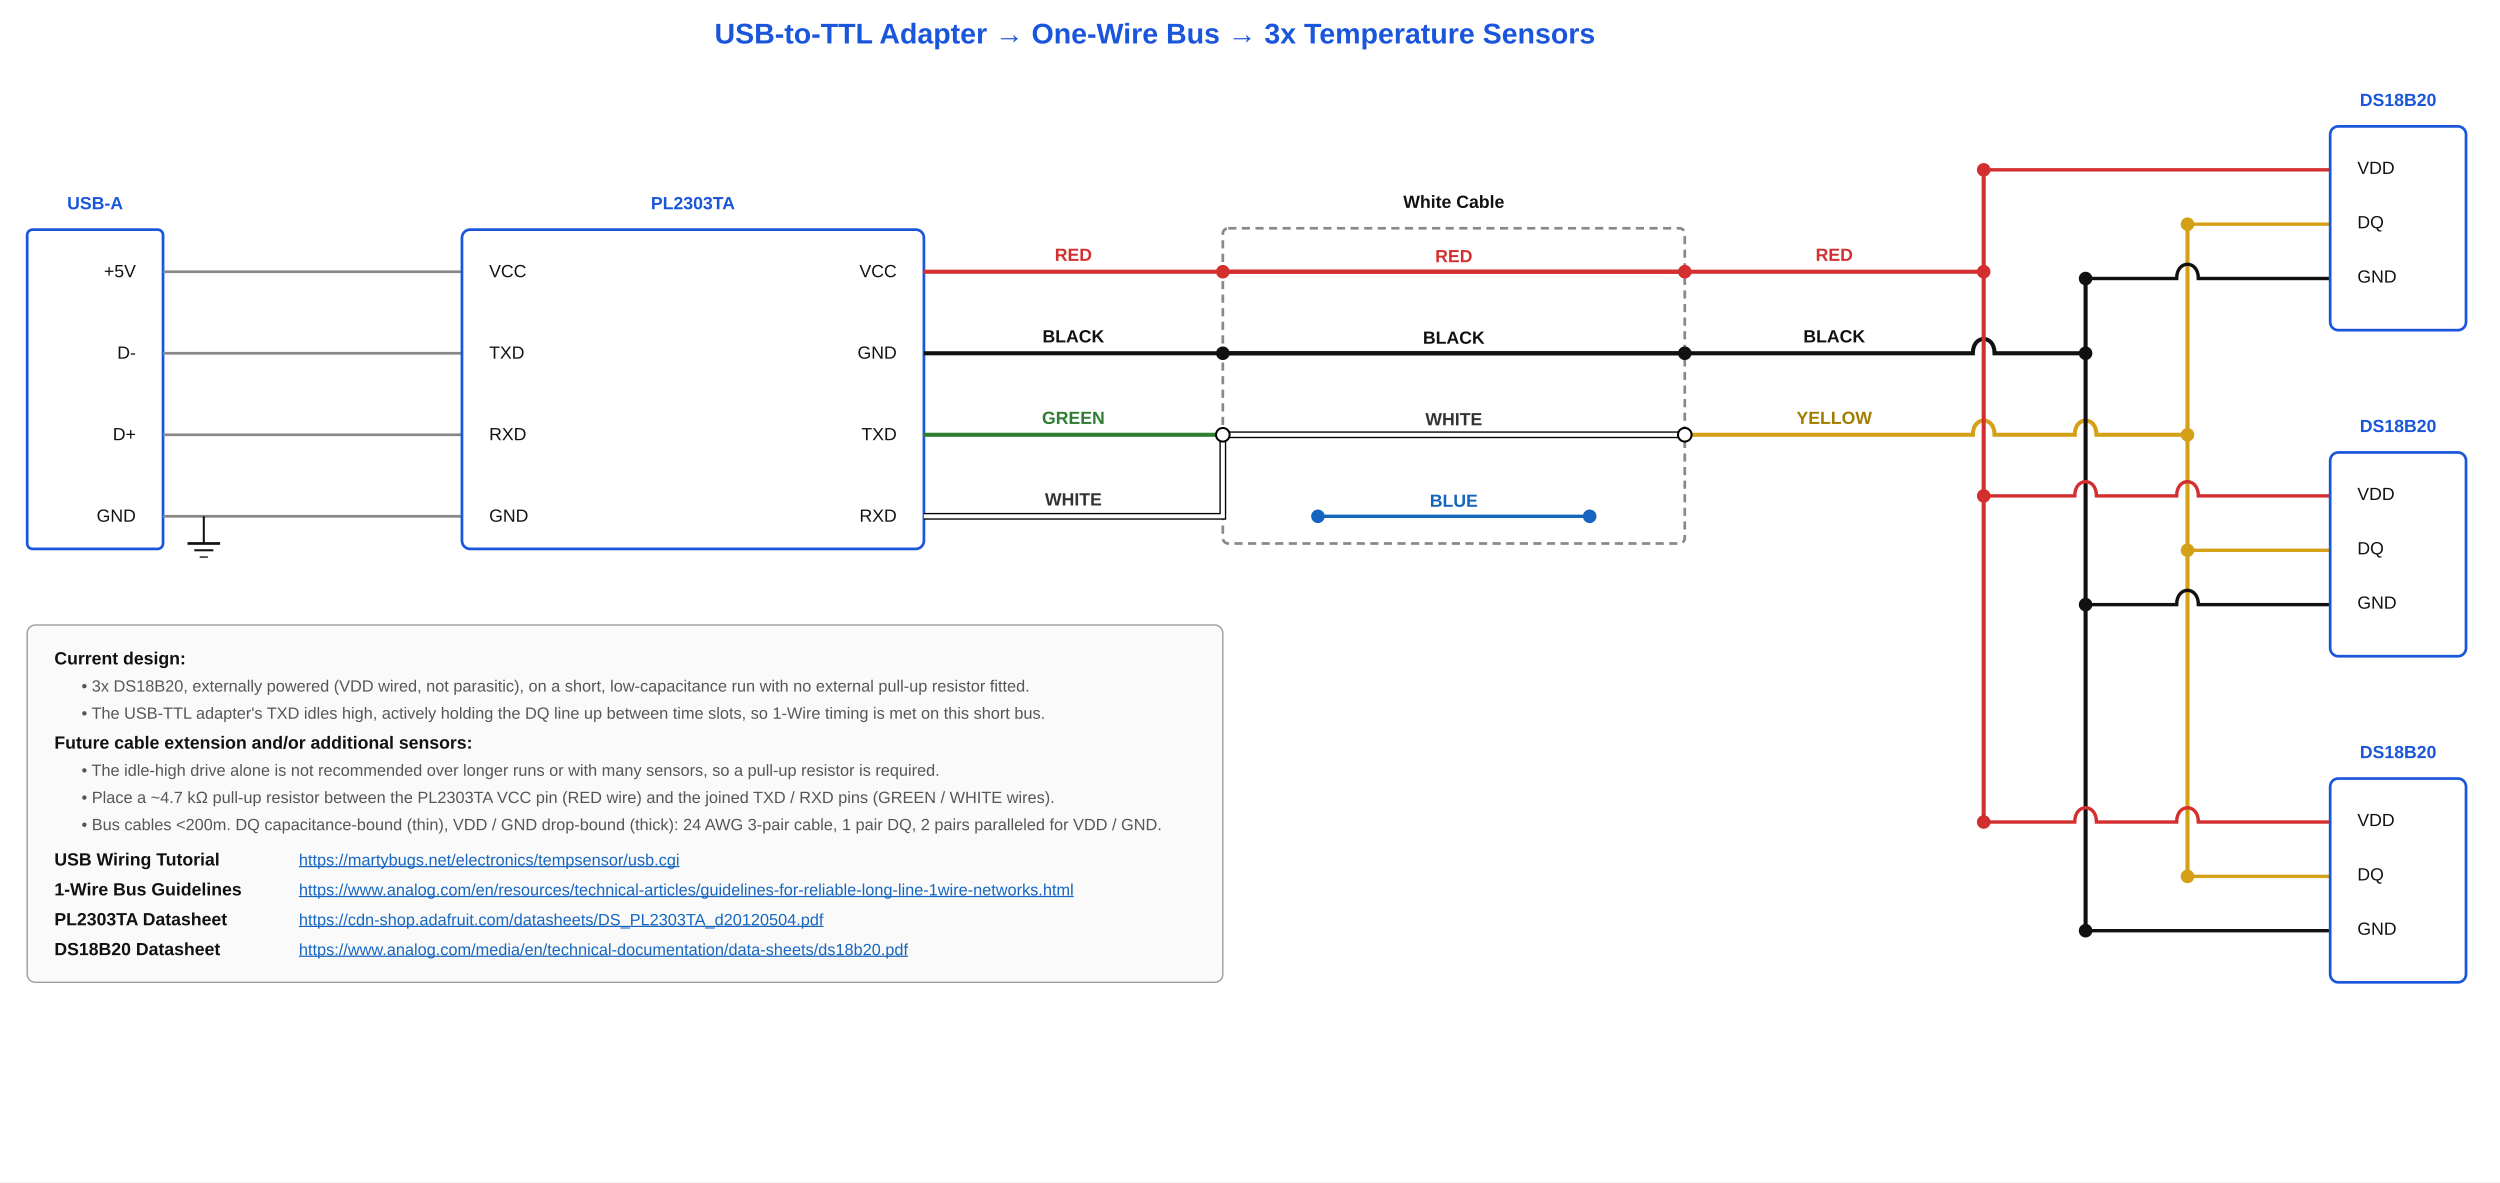
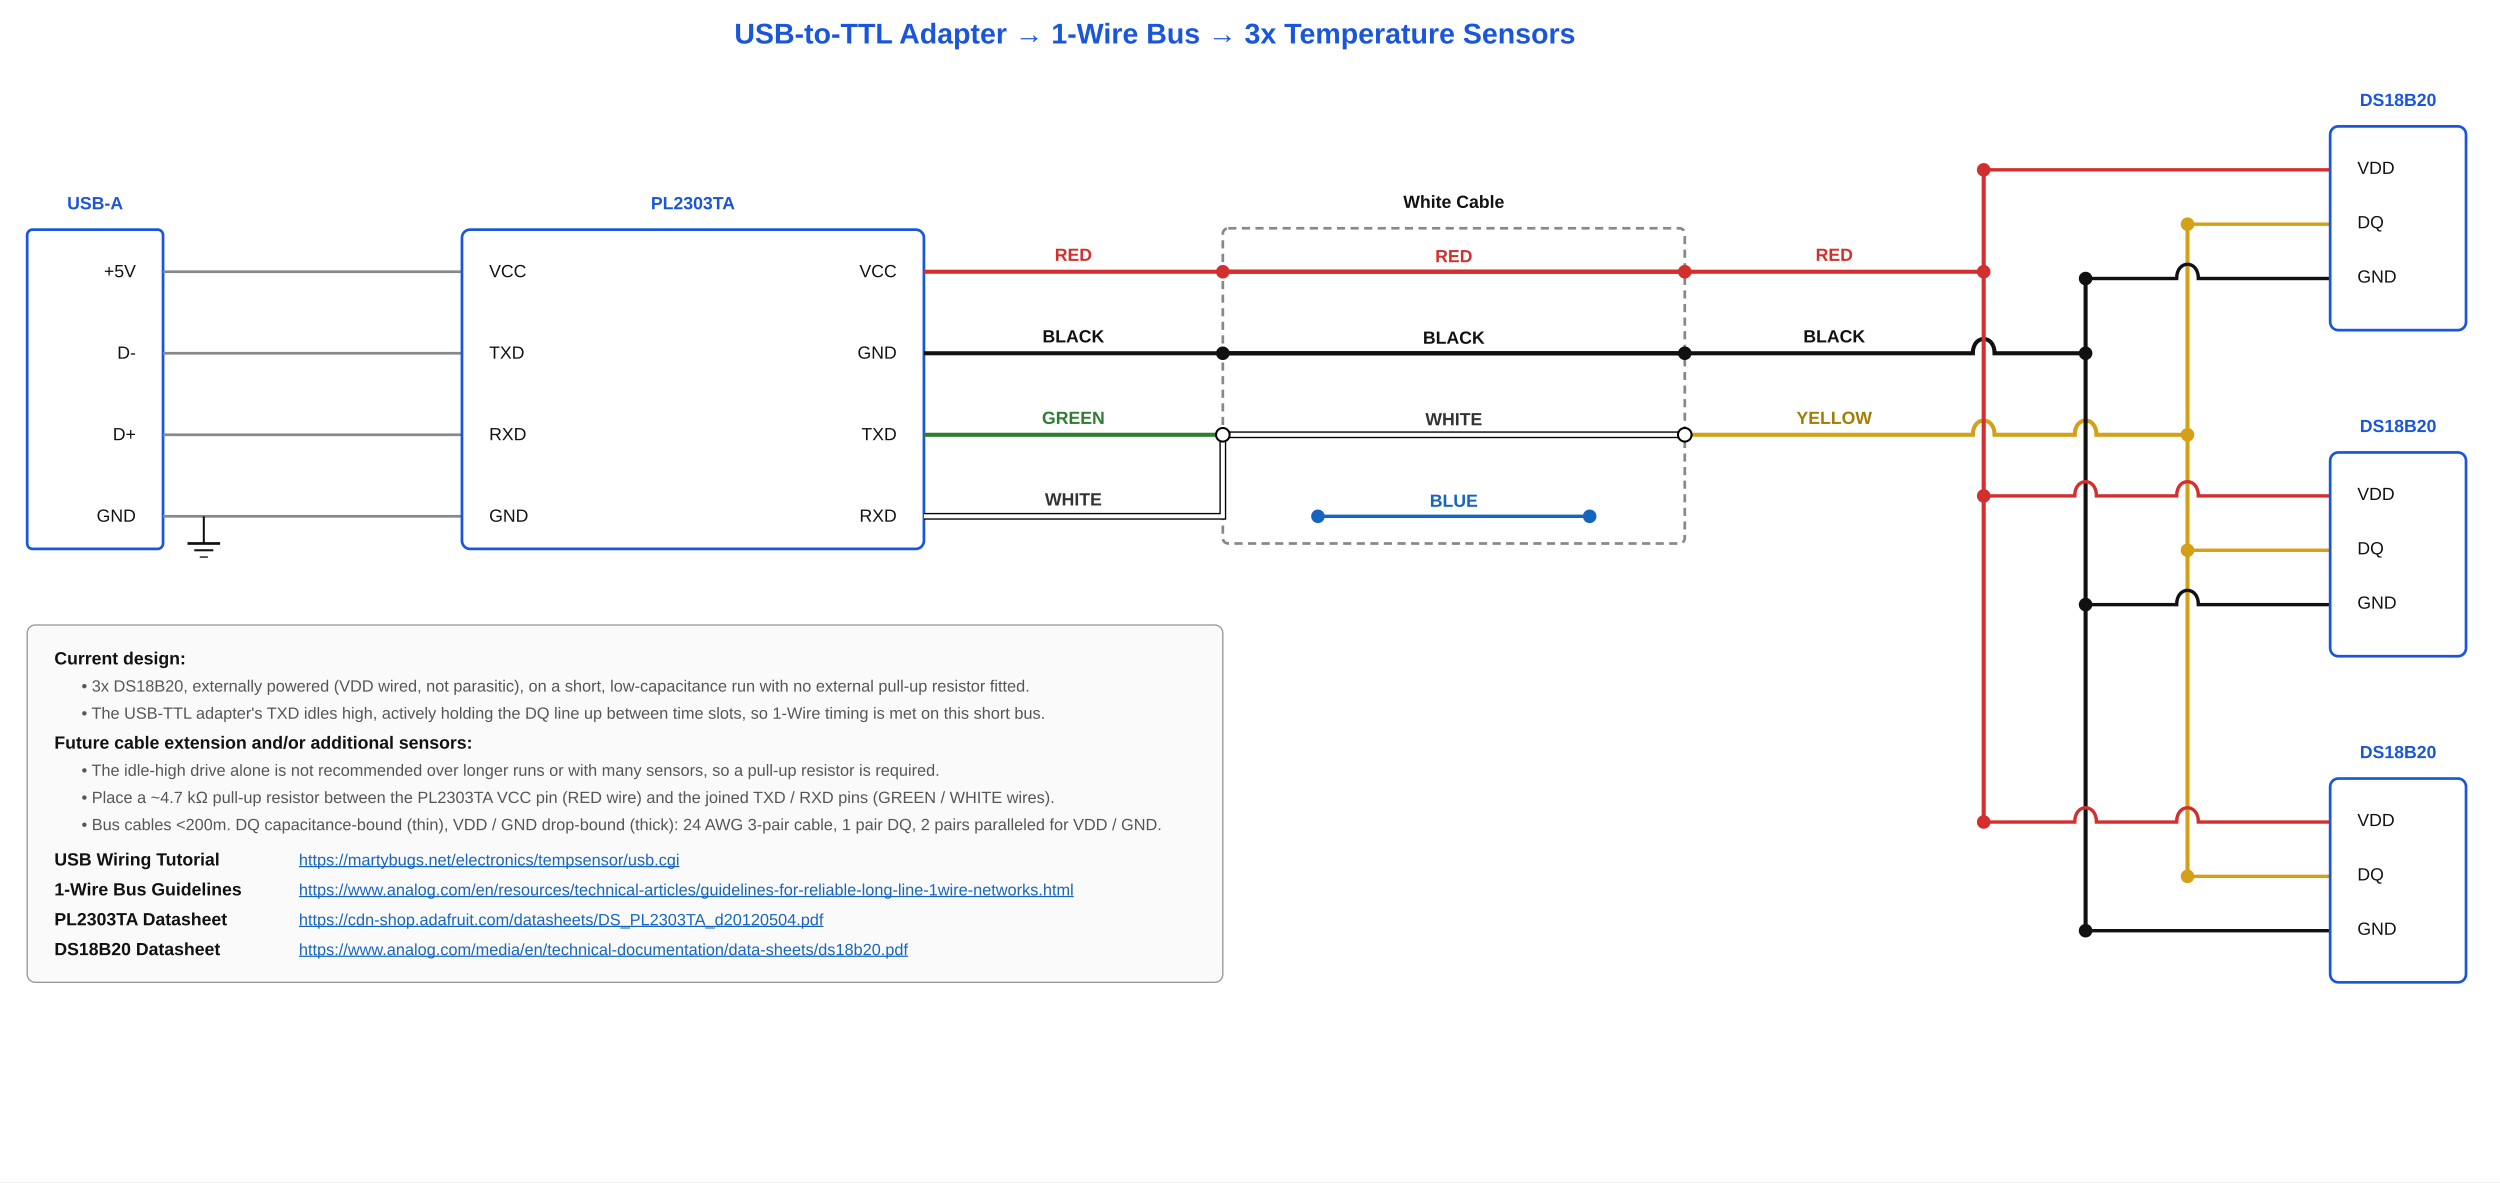
<svg xmlns="http://www.w3.org/2000/svg" xmlns:xlink="http://www.w3.org/1999/xlink" viewBox="0 0 1840 870" font-family="Arial, Helvetica, sans-serif">
  <rect x="0" y="0" width="1840" height="870" fill="#ffffff" />
-   <text x="850" y="32" text-anchor="middle" font-size="21" font-weight="bold" fill="#1a56db">USB-to-TTL Adapter → One-Wire Bus → 3x Temperature Sensors</text>
+   <text x="850" y="32" text-anchor="middle" font-size="21" font-weight="bold" fill="#1a56db">USB-to-TTL Adapter → 1-Wire Bus → 3x Temperature Sensors</text>
  <text x="70" y="154" text-anchor="middle" font-size="13" font-weight="bold" fill="#1a56db">USB-A</text>
  <rect x="20" y="169" width="100" height="235" rx="4" fill="none" stroke="#1a56db" stroke-width="2" />
  <text x="100" y="204" text-anchor="end" font-size="13" fill="#111">+5V</text>
  <text x="100" y="264" text-anchor="end" font-size="13" fill="#111">D-</text>
  <text x="100" y="324" text-anchor="end" font-size="13" fill="#111">D+</text>
  <text x="100" y="384" text-anchor="end" font-size="13" fill="#111">GND</text>
  <line x1="120" y1="200" x2="340" y2="200" stroke="#888888" stroke-width="2" />
  <line x1="120" y1="260" x2="340" y2="260" stroke="#888888" stroke-width="2" />
  <line x1="120" y1="320" x2="340" y2="320" stroke="#888888" stroke-width="2" />
  <line x1="120" y1="380" x2="340" y2="380" stroke="#888888" stroke-width="2" />
  <line x1="150" y1="380" x2="150" y2="400" stroke="#111111" stroke-width="1.5" />
  <line x1="138" y1="400" x2="162" y2="400" stroke="#111111" stroke-width="2" />
  <line x1="143" y1="405" x2="157" y2="405" stroke="#111111" stroke-width="1.5" />
  <line x1="147" y1="410" x2="153" y2="410" stroke="#111111" stroke-width="1" />
  <rect x="900" y="168" width="340" height="232" rx="4" fill="none" stroke="#888888" stroke-width="2" stroke-dasharray="6,4" />
  <text x="510" y="154" text-anchor="middle" font-size="13" font-weight="bold" fill="#1a56db">PL2303TA</text>
  <rect x="340" y="169" width="340" height="235" rx="6" fill="none" stroke="#1a56db" stroke-width="2" />
  <text x="360" y="204" font-size="13" fill="#111">VCC</text>
  <text x="360" y="264" font-size="13" fill="#111">TXD</text>
  <text x="360" y="324" font-size="13" fill="#111">RXD</text>
  <text x="360" y="384" font-size="13" fill="#111">GND</text>
  <text x="660" y="204" text-anchor="end" font-size="13" fill="#111">VCC</text>
  <text x="660" y="264" text-anchor="end" font-size="13" fill="#111">GND</text>
  <text x="660" y="324" text-anchor="end" font-size="13" fill="#111">TXD</text>
  <text x="660" y="384" text-anchor="end" font-size="13" fill="#111">RXD</text>
  <line x1="680" y1="200" x2="1240" y2="200" stroke="#d32f2f" stroke-width="3" />
  <text x="790" y="192" text-anchor="middle" font-size="13" fill="#d32f2f" font-weight="bold">RED</text>
  <line x1="680" y1="260" x2="1240" y2="260" stroke="#111111" stroke-width="3" />
  <text x="790" y="252" text-anchor="middle" font-size="13" fill="#111111" font-weight="bold">BLACK</text>
  <line x1="680" y1="320" x2="900" y2="320" stroke="#2e7d32" stroke-width="3" />
  <text x="790" y="312" text-anchor="middle" font-size="13" fill="#2e7d32" font-weight="bold">GREEN</text>
  <path d="M680,380 H900 V320" stroke="#000000" stroke-width="5" fill="none" />
  <path d="M680,380 H900 V320" stroke="#ffffff" stroke-width="3" fill="none" />
  <text x="790" y="372" text-anchor="middle" font-size="13" fill="#333333" font-weight="bold">WHITE</text>
  <text x="1070" y="153" text-anchor="middle" font-size="13" font-weight="bold" fill="#111">White Cable</text>
  <line x1="900" y1="200" x2="1240" y2="200" stroke="#d32f2f" stroke-width="3" />
  <text x="1070" y="193" text-anchor="middle" font-size="13" font-weight="bold" fill="#d32f2f">RED</text>
  <line x1="900" y1="260" x2="1240" y2="260" stroke="#111111" stroke-width="3" />
  <text x="1070" y="253" text-anchor="middle" font-size="13" font-weight="bold" fill="#111111">BLACK</text>
  <line x1="900" y1="320" x2="1240" y2="320" stroke="#000000" stroke-width="5" />
  <line x1="900" y1="320" x2="1240" y2="320" stroke="#ffffff" stroke-width="3" />
  <text x="1070" y="313" text-anchor="middle" font-size="13" font-weight="bold" fill="#333333">WHITE</text>
  <line x1="970" y1="380" x2="1170" y2="380" stroke="#1565c0" stroke-width="2.5" />
  <text x="1070" y="373" text-anchor="middle" font-size="13" font-weight="bold" fill="#1565c0">BLUE</text>
  <circle cx="970" cy="380" r="5" fill="#1565c0" />
  <circle cx="1170" cy="380" r="5" fill="#1565c0" />
  <path d="M1240,200 H1460" stroke="#d32f2f" stroke-width="3" fill="none" />
  <path d="M1240,260 H1452 C1452,246 1468,246 1468,260 H1535" stroke="#111111" stroke-width="3" fill="none" />
  <path d="M1240,320 H1452 C1452,306 1468,306 1468,320 H1527 C1527,306 1543,306 1543,320 H1610" stroke="#d4a017" stroke-width="3" fill="none" />
  <circle cx="900" cy="200" r="5" fill="#d32f2f" />
  <circle cx="900" cy="260" r="5" fill="#111111" />
  <circle cx="900" cy="320" r="5" fill="#ffffff" stroke="#000000" stroke-width="1.5" />
  <circle cx="1240" cy="200" r="5" fill="#d32f2f" />
  <circle cx="1240" cy="260" r="5" fill="#111111" />
  <circle cx="1240" cy="320" r="5" fill="#ffffff" stroke="#000000" stroke-width="1.5" />
  <path d="M1460,125 V605" stroke="#d32f2f" stroke-width="3" fill="none" />
  <path d="M1535,205 V685" stroke="#111111" stroke-width="3" fill="none" />
  <path d="M1610,165 V645" stroke="#d4a017" stroke-width="3" fill="none" />
  <text x="1350" y="192" text-anchor="middle" font-size="13" font-weight="bold" fill="#d32f2f">RED</text>
  <text x="1350" y="252" text-anchor="middle" font-size="13" font-weight="bold" fill="#111111">BLACK</text>
  <text x="1350" y="312" text-anchor="middle" font-size="13" font-weight="bold" fill="#a17d00">YELLOW</text>
  <line x1="1460" y1="125" x2="1715" y2="125" stroke="#d32f2f" stroke-width="2.5" />
  <path d="M1460,365 H1527 C1527,351 1543,351 1543,365 H1602 C1602,351 1618,351 1618,365 H1715" stroke="#d32f2f" stroke-width="2.5" fill="none" />
  <path d="M1460,605 H1527 C1527,591 1543,591 1543,605 H1602 C1602,591 1618,591 1618,605 H1715" stroke="#d32f2f" stroke-width="2.5" fill="none" />
  <path d="M1535,205 H1602 C1602,191 1618,191 1618,205 H1715" stroke="#111111" stroke-width="2.5" fill="none" />
  <path d="M1535,445 H1602 C1602,431 1618,431 1618,445 H1715" stroke="#111111" stroke-width="2.5" fill="none" />
  <line x1="1535" y1="685" x2="1715" y2="685" stroke="#111111" stroke-width="2.5" />
  <line x1="1610" y1="165" x2="1715" y2="165" stroke="#d4a017" stroke-width="2.5" />
  <line x1="1610" y1="405" x2="1715" y2="405" stroke="#d4a017" stroke-width="2.5" />
  <line x1="1610" y1="645" x2="1715" y2="645" stroke="#d4a017" stroke-width="2.5" />
  <circle cx="1460" cy="200" r="5" fill="#d32f2f" />
  <circle cx="1535" cy="260" r="5" fill="#111111" />
  <circle cx="1610" cy="320" r="5" fill="#d4a017" />
  <circle cx="1460" cy="125" r="5" fill="#d32f2f" />
  <circle cx="1460" cy="365" r="5" fill="#d32f2f" />
  <circle cx="1460" cy="605" r="5" fill="#d32f2f" />
  <circle cx="1535" cy="205" r="5" fill="#111111" />
  <circle cx="1535" cy="445" r="5" fill="#111111" />
  <circle cx="1535" cy="685" r="5" fill="#111111" />
  <circle cx="1610" cy="165" r="5" fill="#d4a017" />
  <circle cx="1610" cy="405" r="5" fill="#d4a017" />
  <circle cx="1610" cy="645" r="5" fill="#d4a017" />
  <text x="1765" y="78" text-anchor="middle" font-size="13" font-weight="bold" fill="#1a56db">DS18B20</text>
  <rect x="1715" y="93" width="100" height="150" rx="6" fill="none" stroke="#1a56db" stroke-width="2" />
  <text x="1735" y="128" font-size="13" fill="#111">VDD</text>
  <text x="1735" y="168" font-size="13" fill="#111">DQ</text>
  <text x="1735" y="208" font-size="13" fill="#111">GND</text>
  <text x="1765" y="318" text-anchor="middle" font-size="13" font-weight="bold" fill="#1a56db">DS18B20</text>
  <rect x="1715" y="333" width="100" height="150" rx="6" fill="none" stroke="#1a56db" stroke-width="2" />
  <text x="1735" y="368" font-size="13" fill="#111">VDD</text>
  <text x="1735" y="408" font-size="13" fill="#111">DQ</text>
  <text x="1735" y="448" font-size="13" fill="#111">GND</text>
  <text x="1765" y="558" text-anchor="middle" font-size="13" font-weight="bold" fill="#1a56db">DS18B20</text>
  <rect x="1715" y="573" width="100" height="150" rx="6" fill="none" stroke="#1a56db" stroke-width="2" />
  <text x="1735" y="608" font-size="13" fill="#111">VDD</text>
  <text x="1735" y="648" font-size="13" fill="#111">DQ</text>
  <text x="1735" y="688" font-size="13" fill="#111">GND</text>
  <rect x="20" y="460" width="880" height="263" rx="6" fill="#fafafa" stroke="#999999" stroke-width="1" />
  <text x="40" y="489" font-size="13" font-weight="bold" fill="#111">Current design:</text>
  <text x="60" y="509" font-size="12" fill="#555">• 3x DS18B20, externally powered (VDD wired, not parasitic), on a short, low-capacitance run with no external pull-up resistor fitted.</text>
  <text x="60" y="529" font-size="12" fill="#555">• The USB-TTL adapter's TXD idles high, actively holding the DQ line up between time slots, so 1-Wire timing is met on this short bus.</text>
  <text x="40" y="551" font-size="13" font-weight="bold" fill="#111">Future cable extension and/or additional sensors:</text>
  <text x="60" y="571" font-size="12" fill="#555">• The idle-high drive alone is not recommended over longer runs or with many sensors, so a pull-up resistor is required.</text>
  <text x="60" y="591" font-size="12" fill="#555">• Place a ~4.7 kΩ pull-up resistor between the PL2303TA VCC pin (RED wire) and the joined TXD / RXD pins (GREEN / WHITE wires).</text>
  <text x="60" y="611" font-size="12" fill="#555">• Bus cables &lt;200m. DQ capacitance-bound (thin), VDD / GND drop-bound (thick): 24 AWG 3-pair cable, 1 pair DQ, 2 pairs paralleled for VDD / GND.</text>
  <text x="40" y="637" font-size="13" font-weight="bold" fill="#111">USB Wiring Tutorial</text>
  <a xlink:href="https://martybugs.net/electronics/tempsensor/usb.cgi" href="https://martybugs.net/electronics/tempsensor/usb.cgi" target="_blank">
    <text x="220" y="637" font-size="12" fill="#1565c0" text-decoration="underline">https://martybugs.net/electronics/tempsensor/usb.cgi</text>
  </a>
  <text x="40" y="659" font-size="13" font-weight="bold" fill="#111">1-Wire Bus Guidelines</text>
  <a xlink:href="https://www.analog.com/en/resources/technical-articles/guidelines-for-reliable-long-line-1wire-networks.html" href="https://www.analog.com/en/resources/technical-articles/guidelines-for-reliable-long-line-1wire-networks.html" target="_blank">
    <text x="220" y="659" font-size="12" fill="#1565c0" text-decoration="underline">https://www.analog.com/en/resources/technical-articles/guidelines-for-reliable-long-line-1wire-networks.html</text>
  </a>
  <text x="40" y="681" font-size="13" font-weight="bold" fill="#111">PL2303TA Datasheet</text>
  <a xlink:href="https://cdn-shop.adafruit.com/datasheets/DS_PL2303TA_d20120504.pdf" href="https://cdn-shop.adafruit.com/datasheets/DS_PL2303TA_d20120504.pdf" target="_blank">
    <text x="220" y="681" font-size="12" fill="#1565c0" text-decoration="underline">https://cdn-shop.adafruit.com/datasheets/DS_PL2303TA_d20120504.pdf</text>
  </a>
  <text x="40" y="703" font-size="13" font-weight="bold" fill="#111">DS18B20 Datasheet</text>
  <a xlink:href="https://www.analog.com/media/en/technical-documentation/data-sheets/ds18b20.pdf" href="https://www.analog.com/media/en/technical-documentation/data-sheets/ds18b20.pdf" target="_blank">
    <text x="220" y="703" font-size="12" fill="#1565c0" text-decoration="underline">https://www.analog.com/media/en/technical-documentation/data-sheets/ds18b20.pdf</text>
  </a>
</svg>
